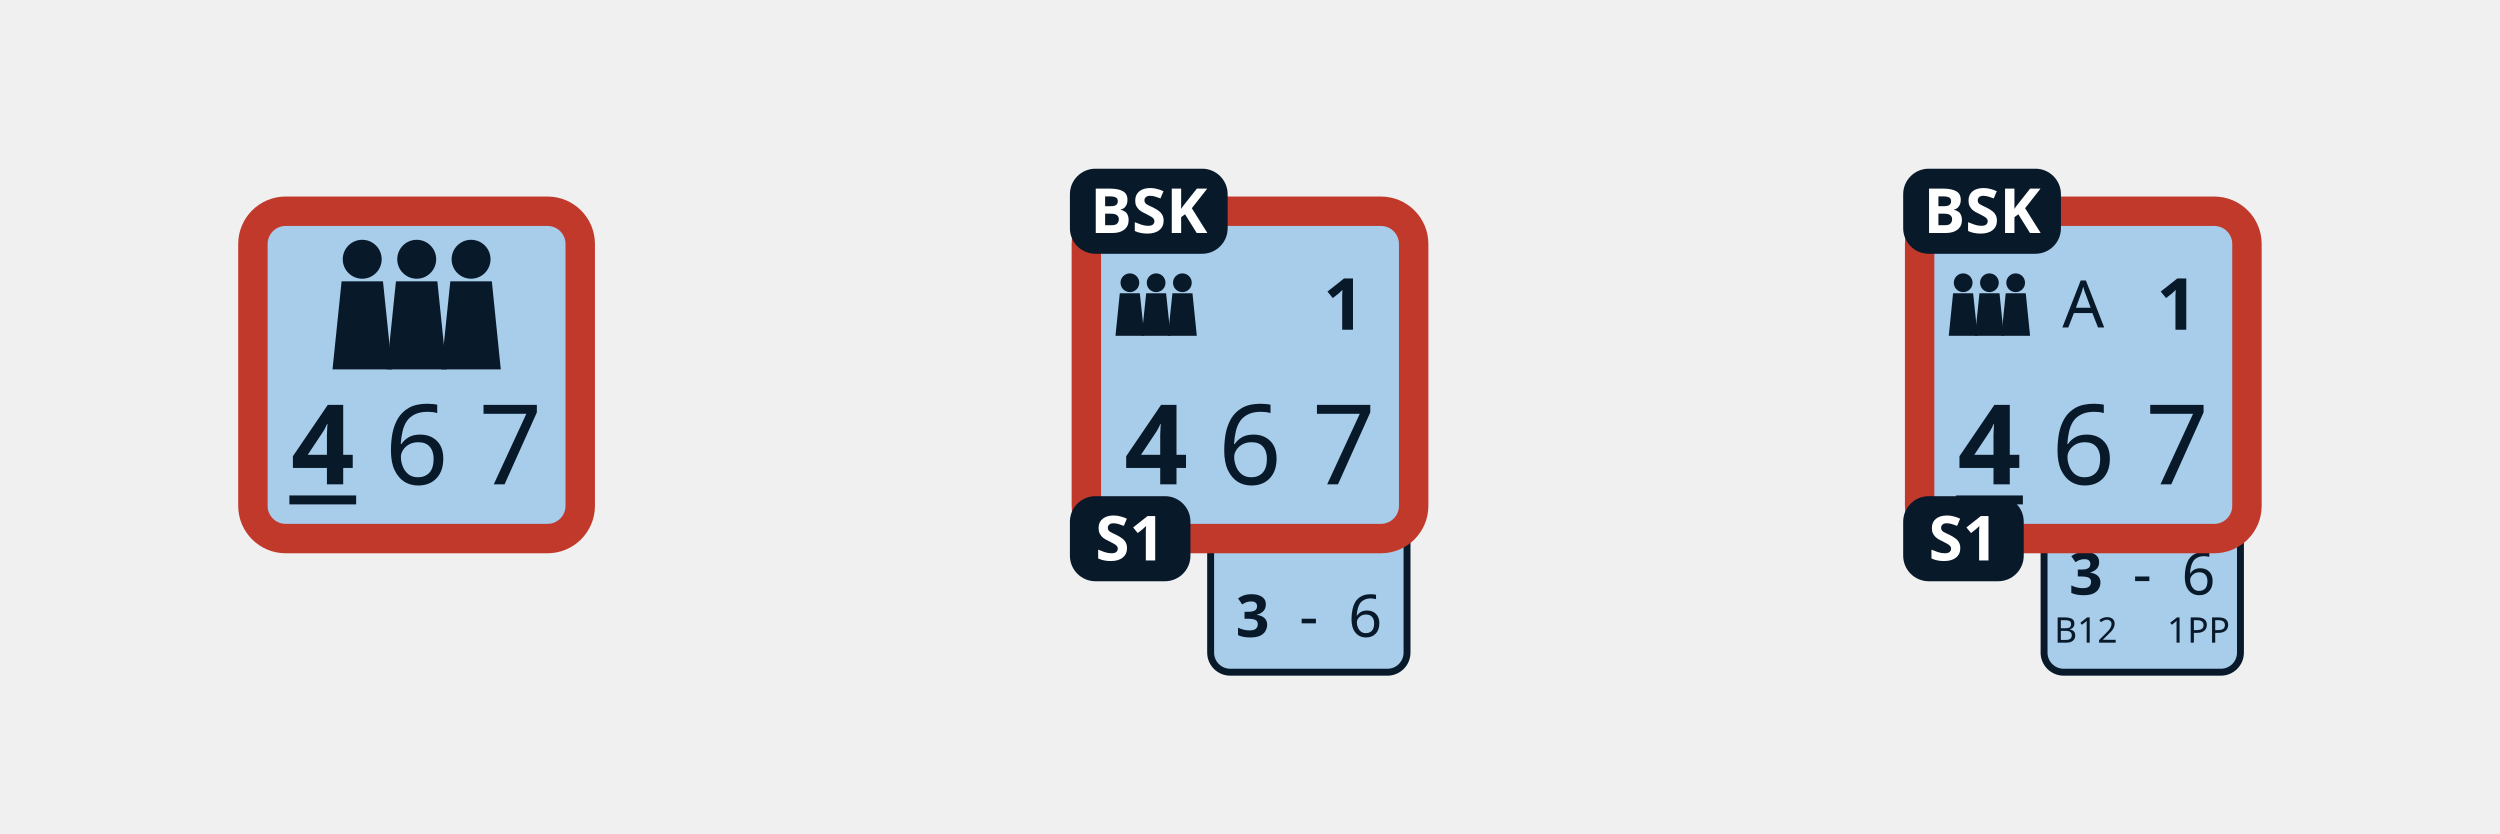
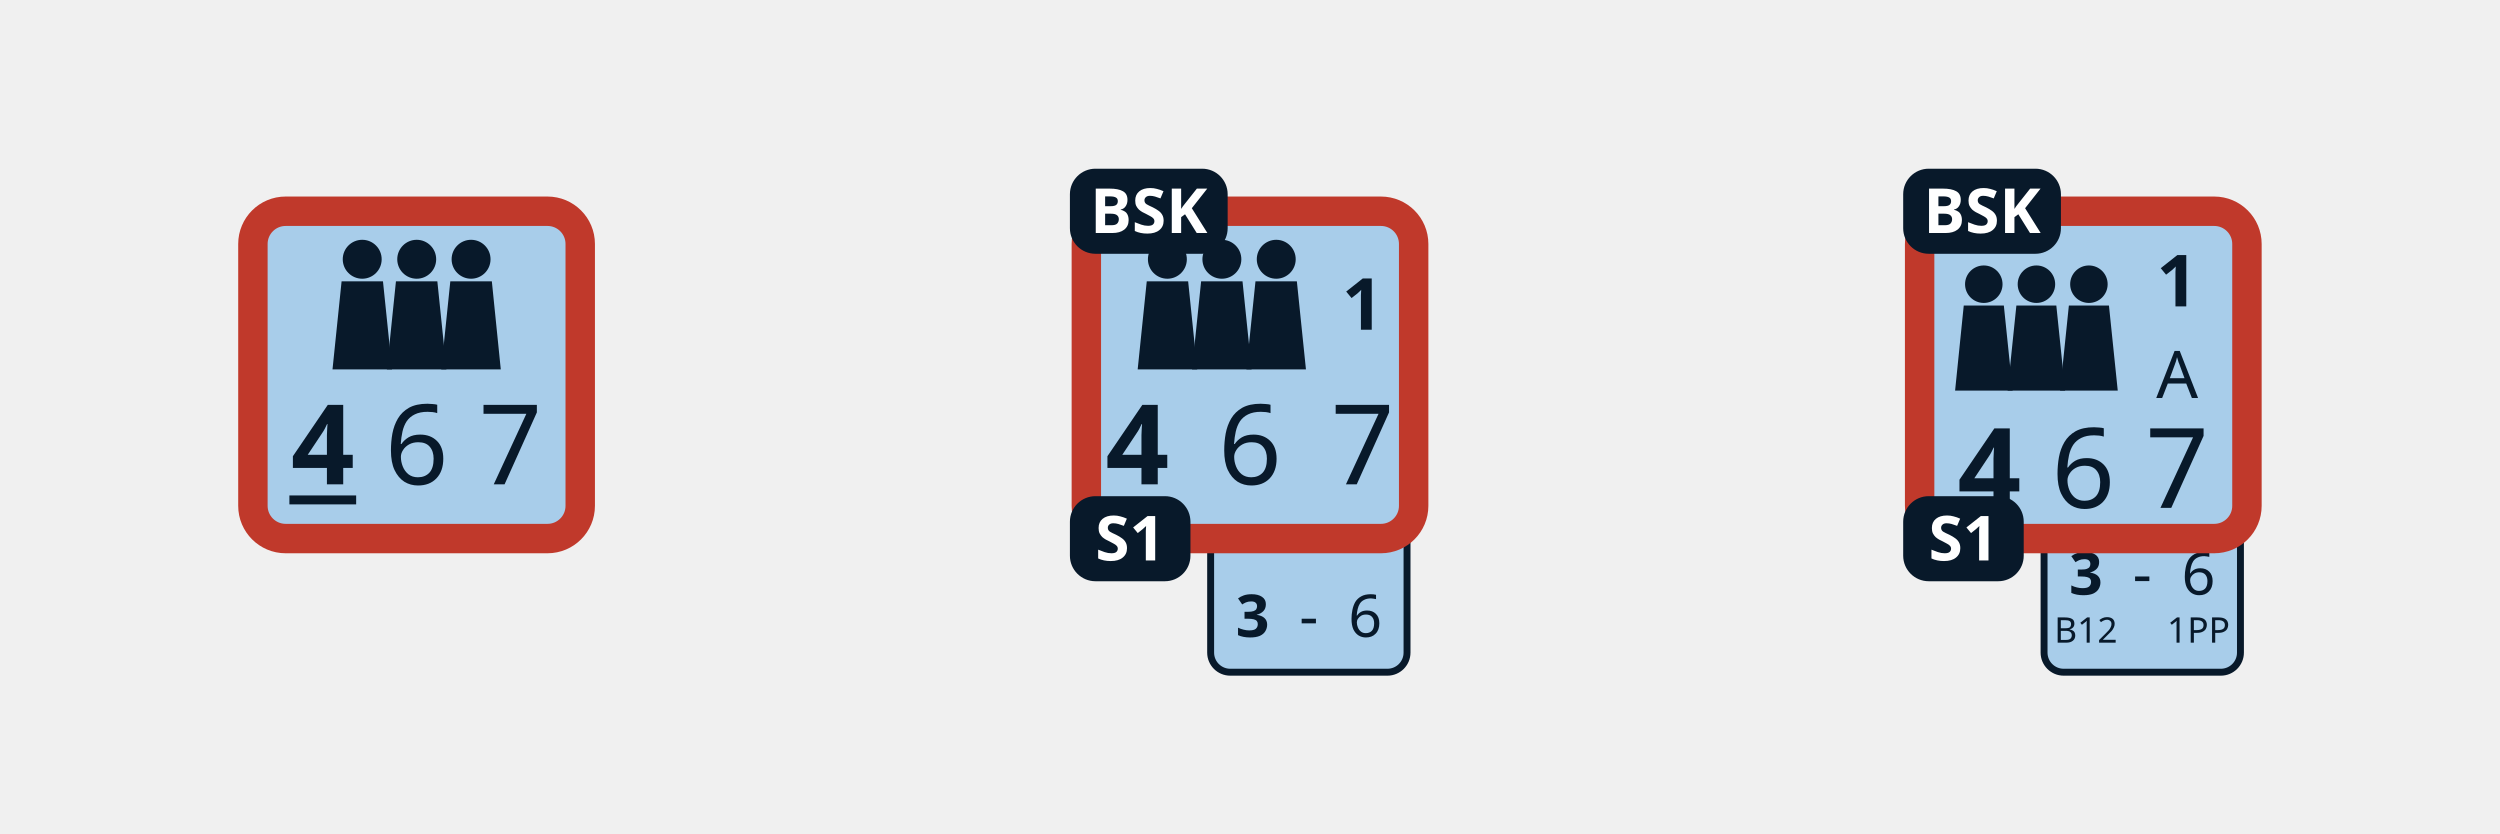
<svg xmlns="http://www.w3.org/2000/svg" viewBox="0 0 270.906 90.297">
  <g data-unit-id="state-berserk" role="button" tabindex="0" aria-label="German 1st Line squad A, 4-6-7, berserk, with light MG 3-6">
    <g data-tier="far">
      <g data-attached-id="example-squad-lmg" />
      <rect x="27.406" y="22.891" width="35.469" height="35.469" rx="3.547" fill="#a8cdea" stroke="#c0392b" stroke-width="3.188" data-face="front" />
      <g data-slot="glyph">
        <circle cx="39.25" cy="28.094" r="2.109" fill="#08192a" />
        <path d="M36.031 40.031L37.016 30.484L41.5 30.484L42.484 40.031Z" fill="#08192a" />
        <circle cx="45.156" cy="28.094" r="2.109" fill="#08192a" />
        <path d="M41.922 40.031L42.906 30.484L47.391 30.484L48.375 40.031Z" fill="#08192a" />
        <circle cx="51.047" cy="28.094" r="2.109" fill="#08192a" />
        <path d="M47.812 40.031L48.797 30.484L53.297 30.484L54.266 40.031Z" fill="#08192a" />
      </g>
      <g data-slot="fp">
        <text x="34.984" y="52.484" font-size="12.062" font-family="sans-serif" text-anchor="middle" fill="#08192a" font-weight="bold">4</text>
        <line x1="31.359" y1="54.172" x2="38.594" y2="54.172" stroke="#08192a" stroke-width="0.969" data-mark="underline" />
      </g>
      <g data-slot="range">
        <text x="45.156" y="52.484" font-size="12.062" font-family="sans-serif" text-anchor="middle" fill="#08192a">6</text>
      </g>
      <g data-slot="morale">
        <text x="55.312" y="52.484" font-size="12.062" font-family="sans-serif" text-anchor="middle" fill="#08192a">7</text>
      </g>
    </g>
  </g>
  <g data-unit-id="state-berserk" role="button" tabindex="0" aria-label="German 1st Line squad A, 4-6-7, berserk, with light MG 3-6">
    <g data-tier="mid">
      <g data-attached-id="example-squad-lmg">
        <rect x="131.188" y="51.562" width="21.281" height="21.281" rx="2.125" fill="#a8cdea" stroke="#08192a" stroke-width="0.75" data-face="front" />
        <g data-slot="label">
          <text x="141.828" y="59.125" font-size="4.25" font-family="sans-serif" text-anchor="middle" fill="#08192a" font-weight="bold">LMG</text>
        </g>
        <g data-slot="fp">
          <text x="135.734" y="69.016" font-size="6.391" font-family="sans-serif" text-anchor="middle" fill="#08192a" font-weight="bold">3</text>
        </g>
        <g data-slot="dash">
          <text x="141.828" y="69.016" font-size="6.391" font-family="sans-serif" text-anchor="middle" fill="#08192a">-</text>
        </g>
        <g data-slot="range">
          <text x="147.938" y="69.016" font-size="6.391" font-family="sans-serif" text-anchor="middle" fill="#08192a">6</text>
        </g>
        <g data-badge="ROF1">
          <rect x="140.859" y="48.797" width="12.688" height="5.531" rx="1.656" fill="#08192a" />
          <text x="147.203" y="52.984" font-size="4.047" font-family="sans-serif" font-weight="bold" text-anchor="middle" fill="#ffffff">ROF1</text>
        </g>
      </g>
      <rect x="117.719" y="22.891" width="35.469" height="35.469" rx="3.547" fill="#a8cdea" stroke="#c0392b" stroke-width="3.188" data-face="front" />
      <g data-slot="glyph">
-         <circle cx="122.438" cy="30.641" r="1.016" fill="#08192a" />
-         <path d="M120.875 36.391L121.344 31.781L123.516 31.781L124 36.391Z" fill="#08192a" />
-         <circle cx="125.281" cy="30.641" r="1.016" fill="#08192a" />
-         <path d="M123.719 36.391L124.203 31.781L126.359 31.781L126.844 36.391Z" fill="#08192a" />
-         <circle cx="128.125" cy="30.641" r="1.016" fill="#08192a" />
-         <path d="M126.562 36.391L127.047 31.781L129.219 31.781L129.688 36.391Z" fill="#08192a" />
+         <circle cx="126.5" cy="28.094" r="2.109" fill="#08192a" />
+         <path d="M123.281 40.031L124.266 30.484L128.75 30.484L129.734 40.031Z" fill="#08192a" />
+         <circle cx="132.406" cy="28.094" r="2.109" fill="#08192a" />
+         <path d="M129.172 40.031L130.156 30.484L134.641 30.484L135.625 40.031Z" fill="#08192a" />
+         <circle cx="138.297" cy="28.094" r="2.109" fill="#08192a" />
+         <path d="M135.062 40.031L136.047 30.484L140.531 30.484L141.516 40.031Z" fill="#08192a" />
      </g>
      <g data-slot="class">
-         <text x="145.625" y="35.734" font-size="7.797" font-family="sans-serif" text-anchor="middle" fill="#08192a" font-weight="bold">1</text>
+         <text x="147.656" y="35.734" font-size="7.797" font-family="sans-serif" text-anchor="middle" fill="#08192a" font-weight="bold">1</text>
      </g>
      <g data-slot="fp">
-         <text x="125.281" y="52.484" font-size="12.062" font-family="sans-serif" text-anchor="middle" fill="#08192a" font-weight="bold">4</text>
+         <text x="123.25" y="52.484" font-size="12.062" font-family="sans-serif" text-anchor="middle" fill="#08192a" font-weight="bold">4</text>
      </g>
      <g data-slot="range">
        <text x="135.453" y="52.484" font-size="12.062" font-family="sans-serif" text-anchor="middle" fill="#08192a">6</text>
      </g>
      <g data-slot="morale">
-         <text x="145.625" y="52.484" font-size="12.062" font-family="sans-serif" text-anchor="middle" fill="#08192a">7</text>
+         <text x="147.656" y="52.484" font-size="12.062" font-family="sans-serif" text-anchor="middle" fill="#08192a">7</text>
      </g>
      <g data-badge="BSK">
        <rect x="115.938" y="18.281" width="17.094" height="9.219" rx="2.766" fill="#08192a" />
        <text x="124.484" y="25.25" font-size="6.734" font-family="sans-serif" font-weight="bold" text-anchor="middle" fill="#ffffff">BSK</text>
      </g>
      <g data-badge="S1">
        <rect x="115.938" y="53.766" width="13.062" height="9.219" rx="2.766" fill="#08192a" />
        <text x="122.469" y="60.734" font-size="6.734" font-family="sans-serif" font-weight="bold" text-anchor="middle" fill="#ffffff">S1</text>
      </g>
    </g>
  </g>
  <g data-unit-id="state-berserk" role="button" tabindex="0" aria-label="German 1st Line squad A, 4-6-7, berserk, with light MG 3-6">
    <g data-tier="near">
      <g data-attached-id="example-squad-lmg">
        <rect x="221.5" y="51.562" width="21.281" height="21.281" rx="2.125" fill="#a8cdea" stroke="#08192a" stroke-width="0.75" data-face="front" />
        <g data-slot="glyph">
          <path d="M223.344 55.766L223.906 55.547L226.031 55.547L226.031 56.656L223.906 56.656L223.344 57Z" fill="#08192a" />
          <path d="M226.031 55.875L228.672 55.875L228.672 56.328L226.031 56.328Z" fill="#08192a" />
          <line x1="226.812" y1="56.328" x2="226.375" y2="57.906" stroke="#08192a" stroke-width="0.344" stroke-linecap="round" />
          <line x1="226.812" y1="56.328" x2="227.375" y2="57.906" stroke="#08192a" stroke-width="0.344" stroke-linecap="round" />
        </g>
        <g data-slot="label">
          <text x="235.188" y="57.594" font-size="4.25" font-family="sans-serif" text-anchor="middle" fill="#08192a" font-weight="bold">LMG</text>
        </g>
        <g data-slot="fp">
          <text x="226.031" y="64.438" font-size="6.391" font-family="sans-serif" text-anchor="middle" fill="#08192a" font-weight="bold">3</text>
        </g>
        <g data-slot="dash">
          <text x="232.141" y="64.438" font-size="6.391" font-family="sans-serif" text-anchor="middle" fill="#08192a">-</text>
        </g>
        <g data-slot="range">
          <text x="238.234" y="64.438" font-size="6.391" font-family="sans-serif" text-anchor="middle" fill="#08192a">6</text>
        </g>
        <g data-slot="bd">
          <text x="226.031" y="69.641" font-size="3.828" font-family="sans-serif" text-anchor="middle" fill="#08192a">B12</text>
        </g>
        <g data-slot="pp">
          <text x="238.234" y="69.641" font-size="3.828" font-family="sans-serif" text-anchor="middle" fill="#08192a">1PP</text>
        </g>
        <g data-badge="ROF1">
          <rect x="231.156" y="48.797" width="12.688" height="5.531" rx="1.656" fill="#08192a" />
          <text x="237.5" y="52.984" font-size="4.047" font-family="sans-serif" font-weight="bold" text-anchor="middle" fill="#ffffff">ROF1</text>
        </g>
      </g>
      <rect x="208.016" y="22.891" width="35.469" height="35.469" rx="3.547" fill="#a8cdea" stroke="#c0392b" stroke-width="3.188" data-face="front" />
      <g data-slot="glyph">
-         <circle cx="212.734" cy="30.641" r="1.016" fill="#08192a" />
-         <path d="M211.172 36.391L211.641 31.781L213.812 31.781L214.297 36.391Z" fill="#08192a" />
-         <circle cx="215.578" cy="30.641" r="1.016" fill="#08192a" />
-         <path d="M214.016 36.391L214.5 31.781L216.672 31.781L217.141 36.391Z" fill="#08192a" />
-         <circle cx="218.422" cy="30.641" r="1.016" fill="#08192a" />
-         <path d="M216.875 36.391L217.344 31.781L219.516 31.781L219.984 36.391Z" fill="#08192a" />
+         <circle cx="214.969" cy="30.797" r="2.031" fill="#08192a" />
+         <path d="M211.859 42.328L212.797 33.109L217.141 33.109L218.094 42.328Z" fill="#08192a" />
+         <circle cx="220.672" cy="30.797" r="2.031" fill="#08192a" />
+         <path d="M217.547 42.328L218.5 33.109L222.828 33.109L223.781 42.328Z" fill="#08192a" />
+         <circle cx="226.359" cy="30.797" r="2.031" fill="#08192a" />
+         <path d="M223.234 42.328L224.188 33.109L228.531 33.109L229.484 42.328Z" fill="#08192a" />
+       </g>
+       <g data-slot="class">
+         <text x="235.922" y="33.203" font-size="7.797" font-family="sans-serif" text-anchor="middle" fill="#08192a" font-weight="bold">1</text>
      </g>
      <g data-slot="ident">
-         <text x="225.75" y="35.484" font-size="7.094" font-family="sans-serif" text-anchor="middle" fill="#08192a">A</text>
-       </g>
-       <g data-slot="class">
-         <text x="235.922" y="35.734" font-size="7.797" font-family="sans-serif" text-anchor="middle" fill="#08192a" font-weight="bold">1</text>
+         <text x="235.922" y="43.125" font-size="7.094" font-family="sans-serif" text-anchor="middle" fill="#08192a">A</text>
      </g>
      <g data-slot="fp">
-         <text x="215.578" y="52.484" font-size="12.062" font-family="sans-serif" text-anchor="middle" fill="#08192a" font-weight="bold">4</text>
-         <line x1="211.969" y1="54.172" x2="219.203" y2="54.172" stroke="#08192a" stroke-width="0.969" data-mark="underline" />
+         <text x="215.578" y="55.031" font-size="12.062" font-family="sans-serif" text-anchor="middle" fill="#08192a" font-weight="bold">4</text>
+         <line x1="211.969" y1="56.719" x2="219.203" y2="56.719" stroke="#08192a" stroke-width="0.969" data-mark="underline" />
      </g>
      <g data-slot="range">
-         <text x="225.75" y="52.484" font-size="12.062" font-family="sans-serif" text-anchor="middle" fill="#08192a">6</text>
+         <text x="225.75" y="55.031" font-size="12.062" font-family="sans-serif" text-anchor="middle" fill="#08192a">6</text>
      </g>
      <g data-slot="morale">
-         <text x="235.922" y="52.484" font-size="12.062" font-family="sans-serif" text-anchor="middle" fill="#08192a">7</text>
+         <text x="235.922" y="55.031" font-size="12.062" font-family="sans-serif" text-anchor="middle" fill="#08192a">7</text>
      </g>
      <g data-badge="BSK">
        <rect x="206.234" y="18.281" width="17.094" height="9.219" rx="2.766" fill="#08192a" />
        <text x="214.781" y="25.25" font-size="6.734" font-family="sans-serif" font-weight="bold" text-anchor="middle" fill="#ffffff">BSK</text>
      </g>
      <g data-badge="S1">
        <rect x="206.234" y="53.766" width="13.062" height="9.219" rx="2.766" fill="#08192a" />
        <text x="212.766" y="60.734" font-size="6.734" font-family="sans-serif" font-weight="bold" text-anchor="middle" fill="#ffffff">S1</text>
      </g>
    </g>
  </g>
</svg>
